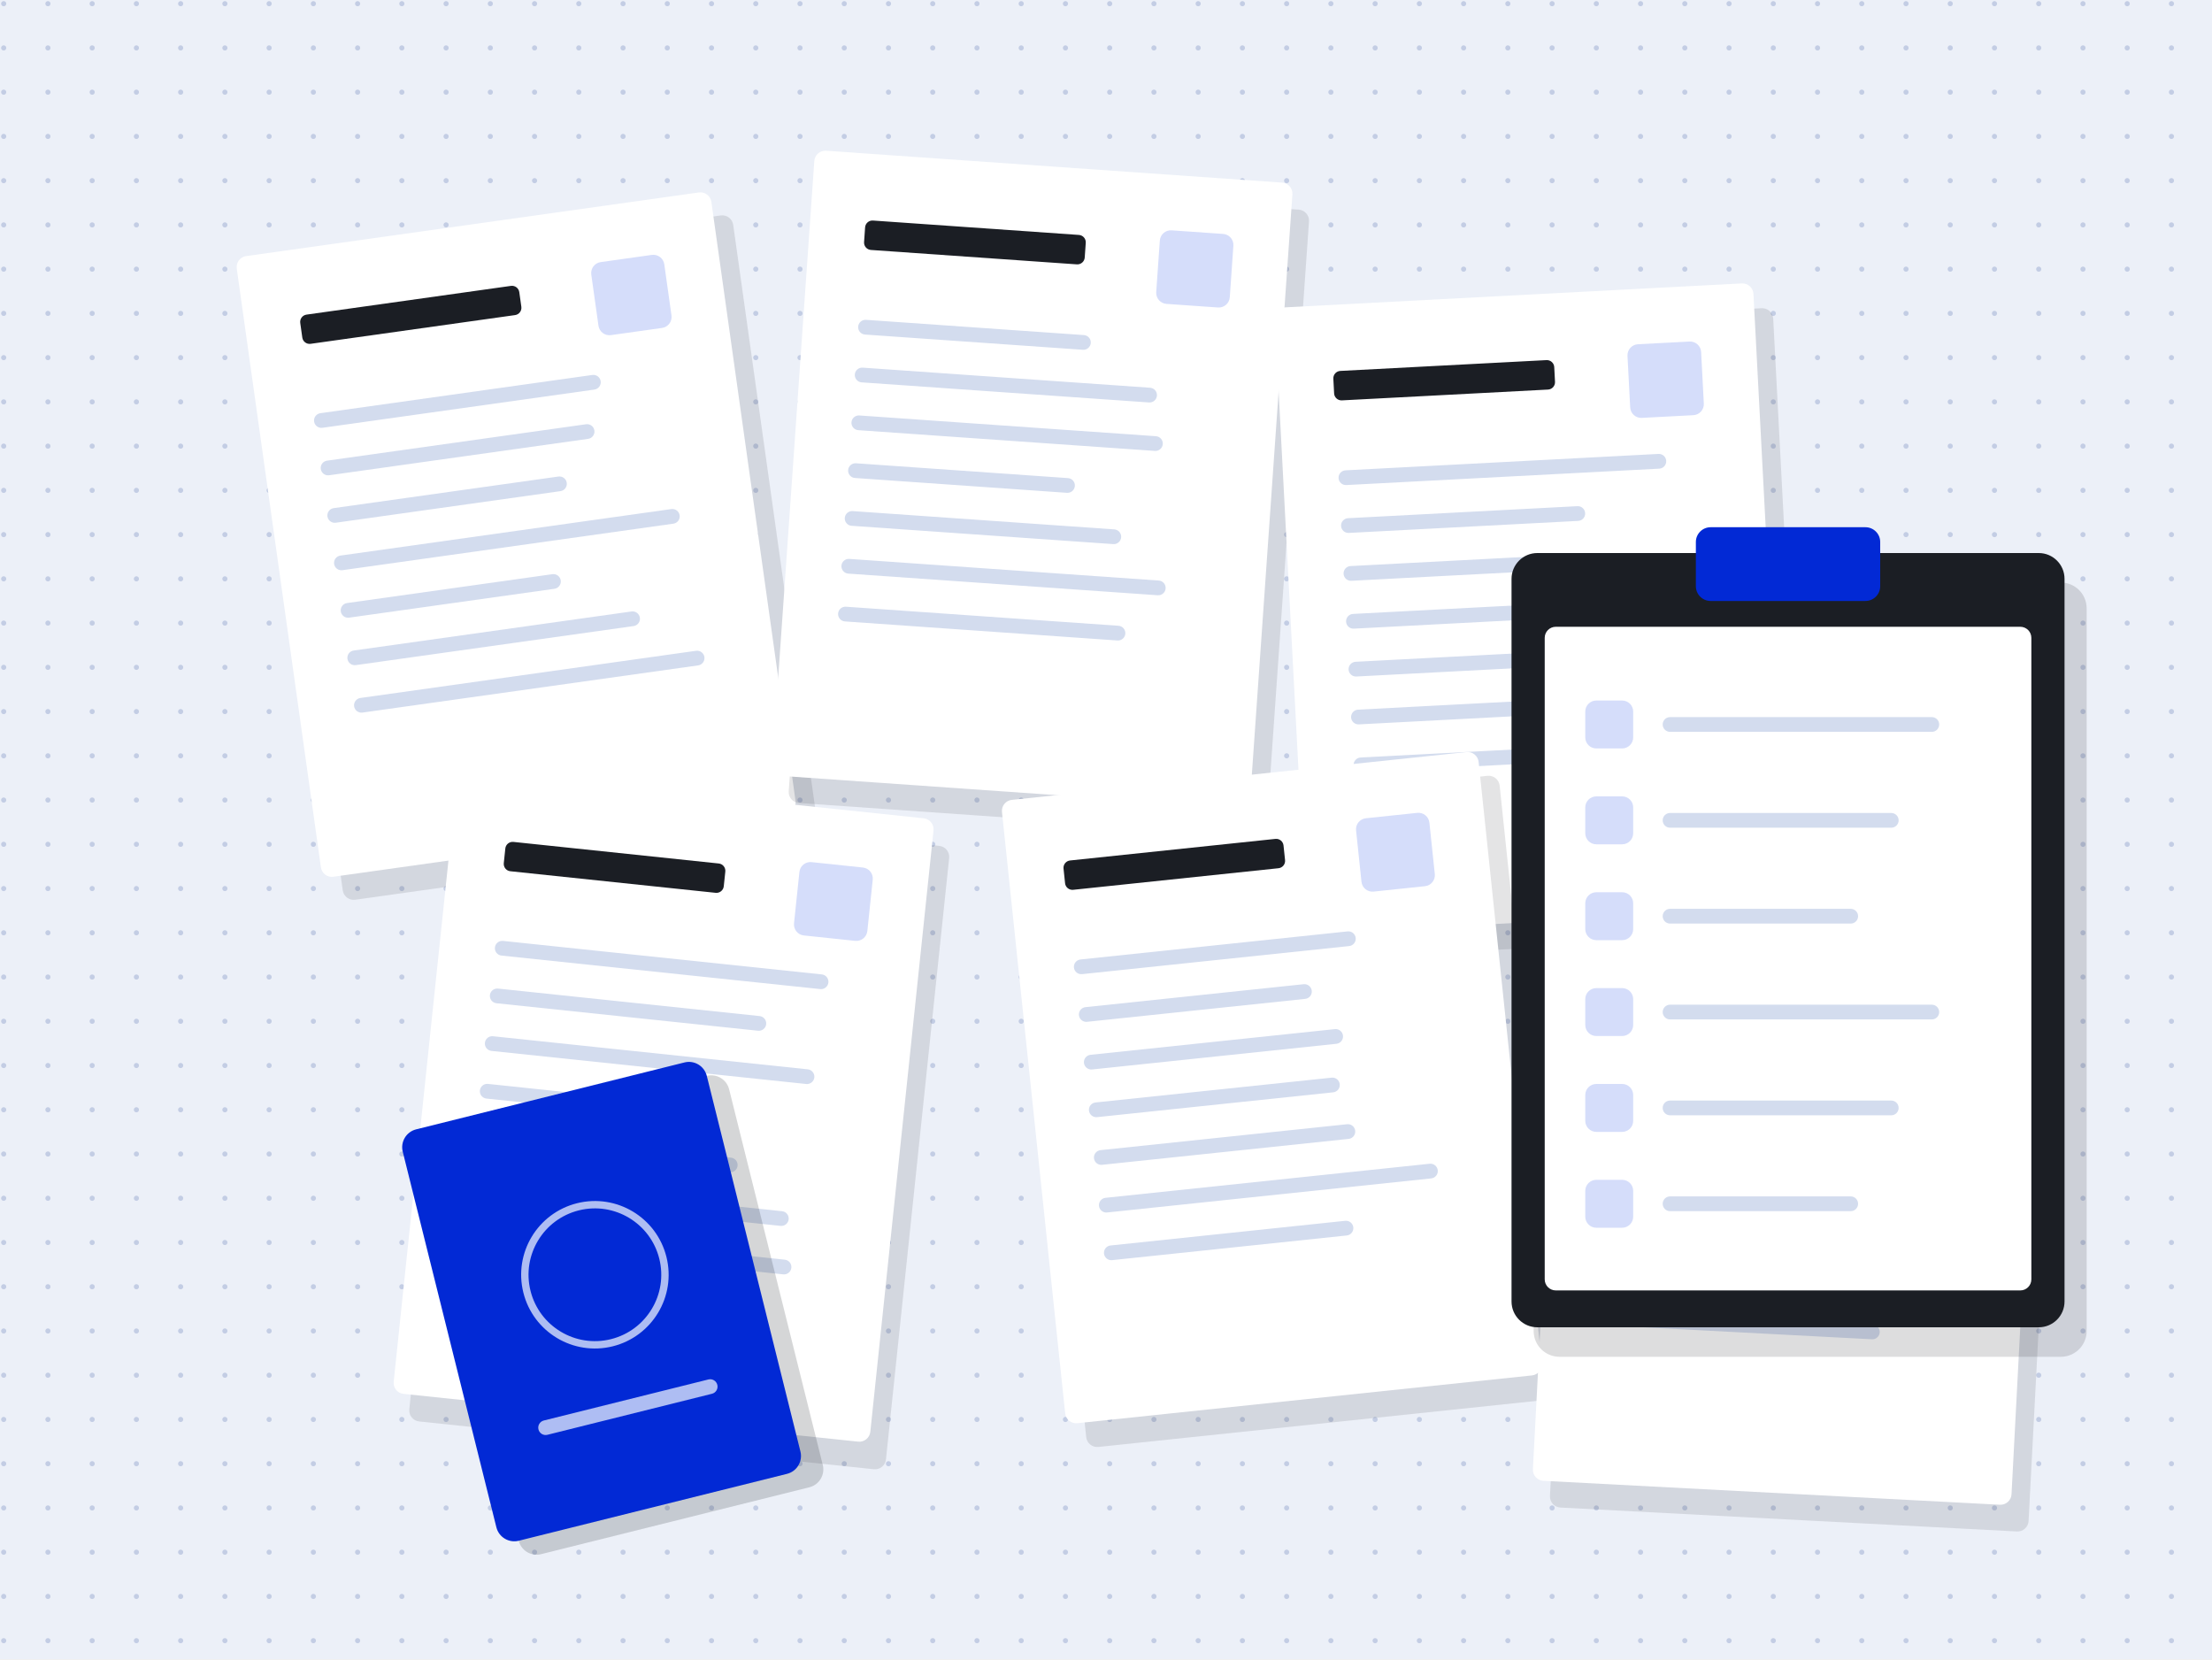
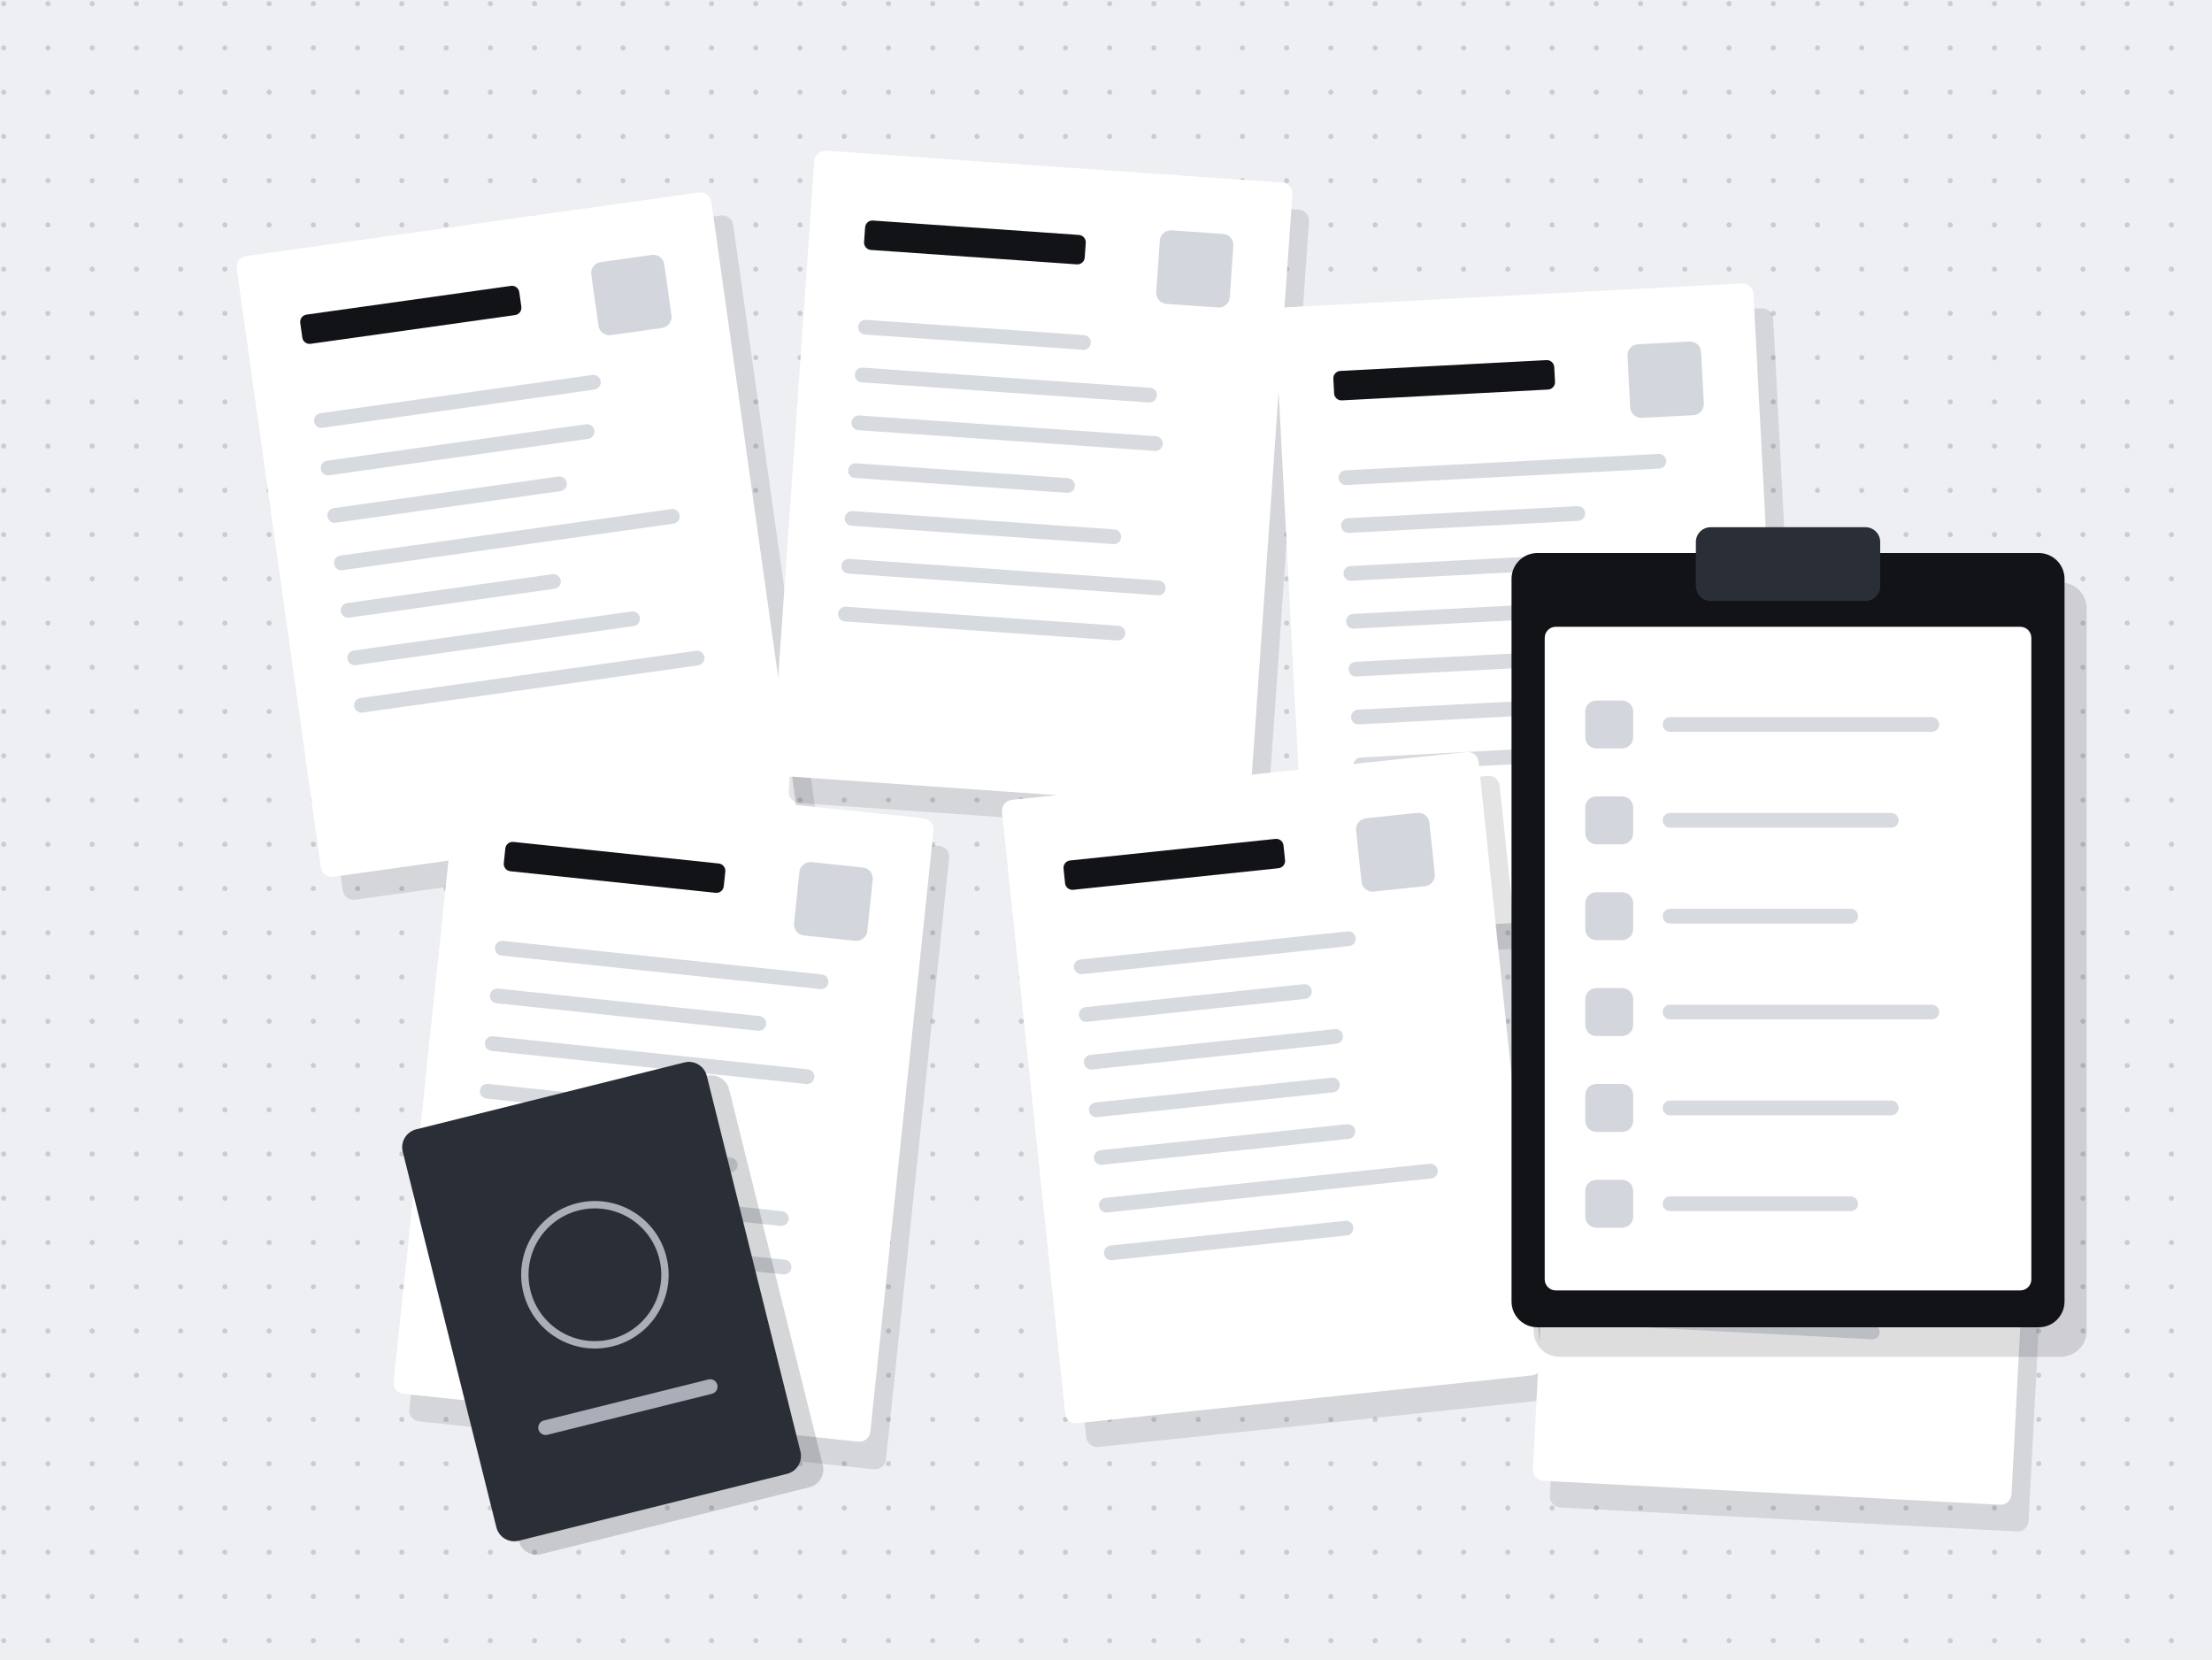
- <svg xmlns="http://www.w3.org/2000/svg" viewBox="0 0 1200 900" width="1200" height="900" role="img" aria-label="Trade documentation with a compliance checklist">
+ <svg xmlns="http://www.w3.org/2000/svg" viewBox="0 0 1200 900" width="1200" height="900" role="img" aria-label="Trade documentation with a checklist">
  <defs>
    <pattern id="dots" width="24" height="24" patternUnits="userSpaceOnUse">
-       <circle cx="2" cy="2" r="1.4" fill="#C3CDE4" />
+       <circle cx="2" cy="2" r="1.4" fill="#C9CCD3" />
    </pattern>
  </defs>
-   <rect width="1200" height="900" fill="#ECF0F8" />
+   <rect width="1200" height="900" fill="#EEEFF2" />
  <rect width="1200" height="900" fill="url(#dots)" />
  <g transform="rotate(-8 280.0 290.0)">
    <rect x="160" y="134" width="260" height="340" rx="6" fill="rgba(27,30,36,.12)" />
    <rect x="150" y="120" width="260" height="340" rx="6" fill="#FFFFFF" />
-     <rect x="180" y="156" width="120" height="16" rx="4" fill="#1B1E24" />
-     <rect x="340" y="150" width="40" height="40" rx="6" fill="#D5DDFA" />
-     <rect x="180" y="210" width="157" height="8" rx="4" fill="#D3DCEE" />
-     <rect x="180" y="236" width="149.9" height="8" rx="4" fill="#D3DCEE" />
-     <rect x="180" y="262" width="131.1" height="8" rx="4" fill="#D3DCEE" />
-     <rect x="180" y="288" width="189.3" height="8" rx="4" fill="#D3DCEE" />
-     <rect x="180" y="314" width="120.5" height="8" rx="4" fill="#D3DCEE" />
-     <rect x="180" y="340" width="160.2" height="8" rx="4" fill="#D3DCEE" />
-     <rect x="180" y="366" width="191.9" height="8" rx="4" fill="#D3DCEE" />
+     <rect x="180" y="156" width="120" height="16" rx="4" fill="#111317" />
+     <rect x="340" y="150" width="40" height="40" rx="6" fill="#D3D6DC" />
+     <rect x="180" y="210" width="157" height="8" rx="4" fill="#D7DADF" />
+     <rect x="180" y="236" width="149.9" height="8" rx="4" fill="#D7DADF" />
+     <rect x="180" y="262" width="131.1" height="8" rx="4" fill="#D7DADF" />
+     <rect x="180" y="288" width="189.3" height="8" rx="4" fill="#D7DADF" />
+     <rect x="180" y="314" width="120.5" height="8" rx="4" fill="#D7DADF" />
+     <rect x="180" y="340" width="160.2" height="8" rx="4" fill="#D7DADF" />
+     <rect x="180" y="366" width="191.9" height="8" rx="4" fill="#D7DADF" />
  </g>
  <g transform="rotate(4 560.0 260.0)">
    <rect x="440" y="104" width="260" height="340" rx="6" fill="rgba(27,30,36,.12)" />
    <rect x="430" y="90" width="260" height="340" rx="6" fill="#FFFFFF" />
-     <rect x="460" y="126" width="120" height="16" rx="4" fill="#1B1E24" />
-     <rect x="620" y="120" width="40" height="40" rx="6" fill="#D5DDFA" />
-     <rect x="460" y="180" width="126.5" height="8" rx="4" fill="#D3DCEE" />
-     <rect x="460" y="206" width="164.3" height="8" rx="4" fill="#D3DCEE" />
-     <rect x="460" y="232" width="169.3" height="8" rx="4" fill="#D3DCEE" />
-     <rect x="460" y="258" width="123.3" height="8" rx="4" fill="#D3DCEE" />
-     <rect x="460" y="284" width="150.3" height="8" rx="4" fill="#D3DCEE" />
-     <rect x="460" y="310" width="176.3" height="8" rx="4" fill="#D3DCEE" />
-     <rect x="460" y="336" width="156.2" height="8" rx="4" fill="#D3DCEE" />
+     <rect x="460" y="126" width="120" height="16" rx="4" fill="#111317" />
+     <rect x="620" y="120" width="40" height="40" rx="6" fill="#D3D6DC" />
+     <rect x="460" y="180" width="126.5" height="8" rx="4" fill="#D7DADF" />
+     <rect x="460" y="206" width="164.3" height="8" rx="4" fill="#D7DADF" />
+     <rect x="460" y="232" width="169.3" height="8" rx="4" fill="#D7DADF" />
+     <rect x="460" y="258" width="123.3" height="8" rx="4" fill="#D7DADF" />
+     <rect x="460" y="284" width="150.3" height="8" rx="4" fill="#D7DADF" />
+     <rect x="460" y="310" width="176.3" height="8" rx="4" fill="#D7DADF" />
+     <rect x="460" y="336" width="156.2" height="8" rx="4" fill="#D7DADF" />
  </g>
  <g transform="rotate(-3 830.0 330.0)">
    <rect x="710" y="174" width="260" height="340" rx="6" fill="rgba(27,30,36,.12)" />
    <rect x="700" y="160" width="260" height="340" rx="6" fill="#FFFFFF" />
-     <rect x="730" y="196" width="120" height="16" rx="4" fill="#1B1E24" />
-     <rect x="890" y="190" width="40" height="40" rx="6" fill="#D5DDFA" />
-     <rect x="730" y="250" width="178" height="8" rx="4" fill="#D3DCEE" />
-     <rect x="730" y="276" width="132.6" height="8" rx="4" fill="#D3DCEE" />
-     <rect x="730" y="302" width="139" height="8" rx="4" fill="#D3DCEE" />
-     <rect x="730" y="328" width="128.9" height="8" rx="4" fill="#D3DCEE" />
-     <rect x="730" y="354" width="160.5" height="8" rx="4" fill="#D3DCEE" />
-     <rect x="730" y="380" width="193.9" height="8" rx="4" fill="#D3DCEE" />
-     <rect x="730" y="406" width="167.2" height="8" rx="4" fill="#D3DCEE" />
+     <rect x="730" y="196" width="120" height="16" rx="4" fill="#111317" />
+     <rect x="890" y="190" width="40" height="40" rx="6" fill="#D3D6DC" />
+     <rect x="730" y="250" width="178" height="8" rx="4" fill="#D7DADF" />
+     <rect x="730" y="276" width="132.6" height="8" rx="4" fill="#D7DADF" />
+     <rect x="730" y="302" width="139" height="8" rx="4" fill="#D7DADF" />
+     <rect x="730" y="328" width="128.9" height="8" rx="4" fill="#D7DADF" />
+     <rect x="730" y="354" width="160.5" height="8" rx="4" fill="#D7DADF" />
+     <rect x="730" y="380" width="193.9" height="8" rx="4" fill="#D7DADF" />
+     <rect x="730" y="406" width="167.2" height="8" rx="4" fill="#D7DADF" />
  </g>
  <g transform="rotate(6 360.0 600.0)">
    <rect x="240" y="444" width="260" height="340" rx="6" fill="rgba(27,30,36,.12)" />
    <rect x="230" y="430" width="260" height="340" rx="6" fill="#FFFFFF" />
-     <rect x="260" y="466" width="120" height="16" rx="4" fill="#1B1E24" />
-     <rect x="420" y="460" width="40" height="40" rx="6" fill="#D5DDFA" />
-     <rect x="260" y="520" width="181.9" height="8" rx="4" fill="#D3DCEE" />
-     <rect x="260" y="546" width="150.7" height="8" rx="4" fill="#D3DCEE" />
-     <rect x="260" y="572" width="179.7" height="8" rx="4" fill="#D3DCEE" />
-     <rect x="260" y="598" width="128.1" height="8" rx="4" fill="#D3DCEE" />
-     <rect x="260" y="624" width="143.3" height="8" rx="4" fill="#D3DCEE" />
-     <rect x="260" y="650" width="173.9" height="8" rx="4" fill="#D3DCEE" />
-     <rect x="260" y="676" width="178.1" height="8" rx="4" fill="#D3DCEE" />
+     <rect x="260" y="466" width="120" height="16" rx="4" fill="#111317" />
+     <rect x="420" y="460" width="40" height="40" rx="6" fill="#D3D6DC" />
+     <rect x="260" y="520" width="181.9" height="8" rx="4" fill="#D7DADF" />
+     <rect x="260" y="546" width="150.7" height="8" rx="4" fill="#D7DADF" />
+     <rect x="260" y="572" width="179.7" height="8" rx="4" fill="#D7DADF" />
+     <rect x="260" y="598" width="128.1" height="8" rx="4" fill="#D7DADF" />
+     <rect x="260" y="624" width="143.3" height="8" rx="4" fill="#D7DADF" />
+     <rect x="260" y="650" width="173.9" height="8" rx="4" fill="#D7DADF" />
+     <rect x="260" y="676" width="178.1" height="8" rx="4" fill="#D7DADF" />
  </g>
  <g transform="rotate(-6 690.0 590.0)">
    <rect x="570" y="434" width="260" height="340" rx="6" fill="rgba(27,30,36,.12)" />
    <rect x="560" y="420" width="260" height="340" rx="6" fill="#FFFFFF" />
-     <rect x="590" y="456" width="120" height="16" rx="4" fill="#1B1E24" />
-     <rect x="750" y="450" width="40" height="40" rx="6" fill="#D5DDFA" />
-     <rect x="590" y="510" width="153.7" height="8" rx="4" fill="#D3DCEE" />
-     <rect x="590" y="536" width="127" height="8" rx="4" fill="#D3DCEE" />
-     <rect x="590" y="562" width="141.3" height="8" rx="4" fill="#D3DCEE" />
-     <rect x="590" y="588" width="136.8" height="8" rx="4" fill="#D3DCEE" />
-     <rect x="590" y="614" width="142.5" height="8" rx="4" fill="#D3DCEE" />
-     <rect x="590" y="640" width="184.8" height="8" rx="4" fill="#D3DCEE" />
-     <rect x="590" y="666" width="136" height="8" rx="4" fill="#D3DCEE" />
+     <rect x="590" y="456" width="120" height="16" rx="4" fill="#111317" />
+     <rect x="750" y="450" width="40" height="40" rx="6" fill="#D3D6DC" />
+     <rect x="590" y="510" width="153.7" height="8" rx="4" fill="#D7DADF" />
+     <rect x="590" y="536" width="127" height="8" rx="4" fill="#D7DADF" />
+     <rect x="590" y="562" width="141.3" height="8" rx="4" fill="#D7DADF" />
+     <rect x="590" y="588" width="136.8" height="8" rx="4" fill="#D7DADF" />
+     <rect x="590" y="614" width="142.5" height="8" rx="4" fill="#D7DADF" />
+     <rect x="590" y="640" width="184.8" height="8" rx="4" fill="#D7DADF" />
+     <rect x="590" y="666" width="136" height="8" rx="4" fill="#D7DADF" />
  </g>
  <g transform="rotate(3 970.0 640.0)">
    <rect x="850" y="484" width="260" height="340" rx="6" fill="rgba(27,30,36,.12)" />
    <rect x="840" y="470" width="260" height="340" rx="6" fill="#FFFFFF" />
-     <rect x="870" y="506" width="120" height="16" rx="4" fill="#1B1E24" />
-     <rect x="1030" y="500" width="40" height="40" rx="6" fill="#D5DDFA" />
-     <rect x="870" y="560" width="190.9" height="8" rx="4" fill="#D3DCEE" />
-     <rect x="870" y="586" width="190.3" height="8" rx="4" fill="#D3DCEE" />
-     <rect x="870" y="612" width="124.4" height="8" rx="4" fill="#D3DCEE" />
-     <rect x="870" y="638" width="150.3" height="8" rx="4" fill="#D3DCEE" />
-     <rect x="870" y="664" width="159.3" height="8" rx="4" fill="#D3DCEE" />
-     <rect x="870" y="690" width="121.9" height="8" rx="4" fill="#D3DCEE" />
-     <rect x="870" y="716" width="154" height="8" rx="4" fill="#D3DCEE" />
+     <rect x="870" y="506" width="120" height="16" rx="4" fill="#111317" />
+     <rect x="1030" y="500" width="40" height="40" rx="6" fill="#D3D6DC" />
+     <rect x="870" y="560" width="190.9" height="8" rx="4" fill="#D7DADF" />
+     <rect x="870" y="586" width="190.3" height="8" rx="4" fill="#D7DADF" />
+     <rect x="870" y="612" width="124.4" height="8" rx="4" fill="#D7DADF" />
+     <rect x="870" y="638" width="150.3" height="8" rx="4" fill="#D7DADF" />
+     <rect x="870" y="664" width="159.3" height="8" rx="4" fill="#D7DADF" />
+     <rect x="870" y="690" width="121.9" height="8" rx="4" fill="#D7DADF" />
+     <rect x="870" y="716" width="154" height="8" rx="4" fill="#D7DADF" />
  </g>
  <g transform="rotate(-14 330 700)">
    <rect x="250" y="600" width="170" height="230" rx="10" fill="rgba(27,30,36,.18)" />
-     <rect x="240" y="590" width="170" height="230" rx="10" fill="#0229D5" />
-     <circle cx="325" cy="690" r="38" fill="none" stroke="#AEBDF3" stroke-width="4" />
-     <rect x="275" y="760" width="100" height="8" rx="4" fill="#AEBDF3" />
+     <rect x="240" y="590" width="170" height="230" rx="10" fill="#2A2E36" />
+     <circle cx="325" cy="690" r="38" fill="none" stroke="#A9AEB8" stroke-width="4" />
+     <rect x="275" y="760" width="100" height="8" rx="4" fill="#A9AEB8" />
  </g>
  <rect x="832" y="316" width="300" height="420" rx="14" fill="rgba(27,30,36,.15)" />
-   <rect x="820" y="300" width="300" height="420" rx="14" fill="#1B1E24" />
+   <rect x="820" y="300" width="300" height="420" rx="14" fill="#111317" />
  <rect x="838" y="340" width="264" height="360" rx="6" fill="#FFFFFF" />
-   <rect x="920" y="286" width="100" height="40" rx="8" fill="#0229D5" />
-   <rect x="860" y="380" width="26" height="26" rx="6" fill="#D5DDFA" />
-   <rect x="902" y="389" width="150" height="8" rx="4" fill="#D3DCEE" />
-   <path d="M865 393 l7 7 l12 -14" fill="none" stroke="#0229D5" stroke-width="5" stroke-linecap="round" stroke-linejoin="round" stroke-dasharray="40" stroke-dashoffset="40">
+   <rect x="920" y="286" width="100" height="40" rx="8" fill="#2A2E36" />
+   <rect x="860" y="380" width="26" height="26" rx="6" fill="#D3D6DC" />
+   <rect x="902" y="389" width="150" height="8" rx="4" fill="#D7DADF" />
+   <path d="M865 393 l7 7 l12 -14" fill="none" stroke="#2A2E36" stroke-width="5" stroke-linecap="round" stroke-linejoin="round" stroke-dasharray="40" stroke-dashoffset="40">
    <animate attributeName="stroke-dashoffset" values="40;40;0;0" keyTimes="0;0.05;0.13;1" dur="7s" repeatCount="indefinite" />
  </path>
-   <rect x="860" y="432" width="26" height="26" rx="6" fill="#D5DDFA" />
-   <rect x="902" y="441" width="128" height="8" rx="4" fill="#D3DCEE" />
-   <path d="M865 445 l7 7 l12 -14" fill="none" stroke="#0229D5" stroke-width="5" stroke-linecap="round" stroke-linejoin="round" stroke-dasharray="40" stroke-dashoffset="40">
+   <rect x="860" y="432" width="26" height="26" rx="6" fill="#D3D6DC" />
+   <rect x="902" y="441" width="128" height="8" rx="4" fill="#D7DADF" />
+   <path d="M865 445 l7 7 l12 -14" fill="none" stroke="#2A2E36" stroke-width="5" stroke-linecap="round" stroke-linejoin="round" stroke-dasharray="40" stroke-dashoffset="40">
    <animate attributeName="stroke-dashoffset" values="40;40;0;0" keyTimes="0;0.15;0.23;1" dur="7s" repeatCount="indefinite" />
  </path>
-   <rect x="860" y="484" width="26" height="26" rx="6" fill="#D5DDFA" />
-   <rect x="902" y="493" width="106" height="8" rx="4" fill="#D3DCEE" />
-   <path d="M865 497 l7 7 l12 -14" fill="none" stroke="#0229D5" stroke-width="5" stroke-linecap="round" stroke-linejoin="round" stroke-dasharray="40" stroke-dashoffset="40">
+   <rect x="860" y="484" width="26" height="26" rx="6" fill="#D3D6DC" />
+   <rect x="902" y="493" width="106" height="8" rx="4" fill="#D7DADF" />
+   <path d="M865 497 l7 7 l12 -14" fill="none" stroke="#2A2E36" stroke-width="5" stroke-linecap="round" stroke-linejoin="round" stroke-dasharray="40" stroke-dashoffset="40">
    <animate attributeName="stroke-dashoffset" values="40;40;0;0" keyTimes="0;0.25;0.33;1" dur="7s" repeatCount="indefinite" />
  </path>
-   <rect x="860" y="536" width="26" height="26" rx="6" fill="#D5DDFA" />
-   <rect x="902" y="545" width="150" height="8" rx="4" fill="#D3DCEE" />
-   <path d="M865 549 l7 7 l12 -14" fill="none" stroke="#0229D5" stroke-width="5" stroke-linecap="round" stroke-linejoin="round" stroke-dasharray="40" stroke-dashoffset="40">
+   <rect x="860" y="536" width="26" height="26" rx="6" fill="#D3D6DC" />
+   <rect x="902" y="545" width="150" height="8" rx="4" fill="#D7DADF" />
+   <path d="M865 549 l7 7 l12 -14" fill="none" stroke="#2A2E36" stroke-width="5" stroke-linecap="round" stroke-linejoin="round" stroke-dasharray="40" stroke-dashoffset="40">
    <animate attributeName="stroke-dashoffset" values="40;40;0;0" keyTimes="0;0.35;0.43;1" dur="7s" repeatCount="indefinite" />
  </path>
-   <rect x="860" y="588" width="26" height="26" rx="6" fill="#D5DDFA" />
-   <rect x="902" y="597" width="128" height="8" rx="4" fill="#D3DCEE" />
-   <path d="M865 601 l7 7 l12 -14" fill="none" stroke="#0229D5" stroke-width="5" stroke-linecap="round" stroke-linejoin="round" stroke-dasharray="40" stroke-dashoffset="40">
+   <rect x="860" y="588" width="26" height="26" rx="6" fill="#D3D6DC" />
+   <rect x="902" y="597" width="128" height="8" rx="4" fill="#D7DADF" />
+   <path d="M865 601 l7 7 l12 -14" fill="none" stroke="#2A2E36" stroke-width="5" stroke-linecap="round" stroke-linejoin="round" stroke-dasharray="40" stroke-dashoffset="40">
    <animate attributeName="stroke-dashoffset" values="40;40;0;0" keyTimes="0;0.45;0.53;1" dur="7s" repeatCount="indefinite" />
  </path>
-   <rect x="860" y="640" width="26" height="26" rx="6" fill="#D5DDFA" />
-   <rect x="902" y="649" width="106" height="8" rx="4" fill="#D3DCEE" />
-   <path d="M865 653 l7 7 l12 -14" fill="none" stroke="#0229D5" stroke-width="5" stroke-linecap="round" stroke-linejoin="round" stroke-dasharray="40" stroke-dashoffset="40">
+   <rect x="860" y="640" width="26" height="26" rx="6" fill="#D3D6DC" />
+   <rect x="902" y="649" width="106" height="8" rx="4" fill="#D7DADF" />
+   <path d="M865 653 l7 7 l12 -14" fill="none" stroke="#2A2E36" stroke-width="5" stroke-linecap="round" stroke-linejoin="round" stroke-dasharray="40" stroke-dashoffset="40">
    <animate attributeName="stroke-dashoffset" values="40;40;0;0" keyTimes="0;0.55;0.63;1" dur="7s" repeatCount="indefinite" />
  </path>
</svg>
